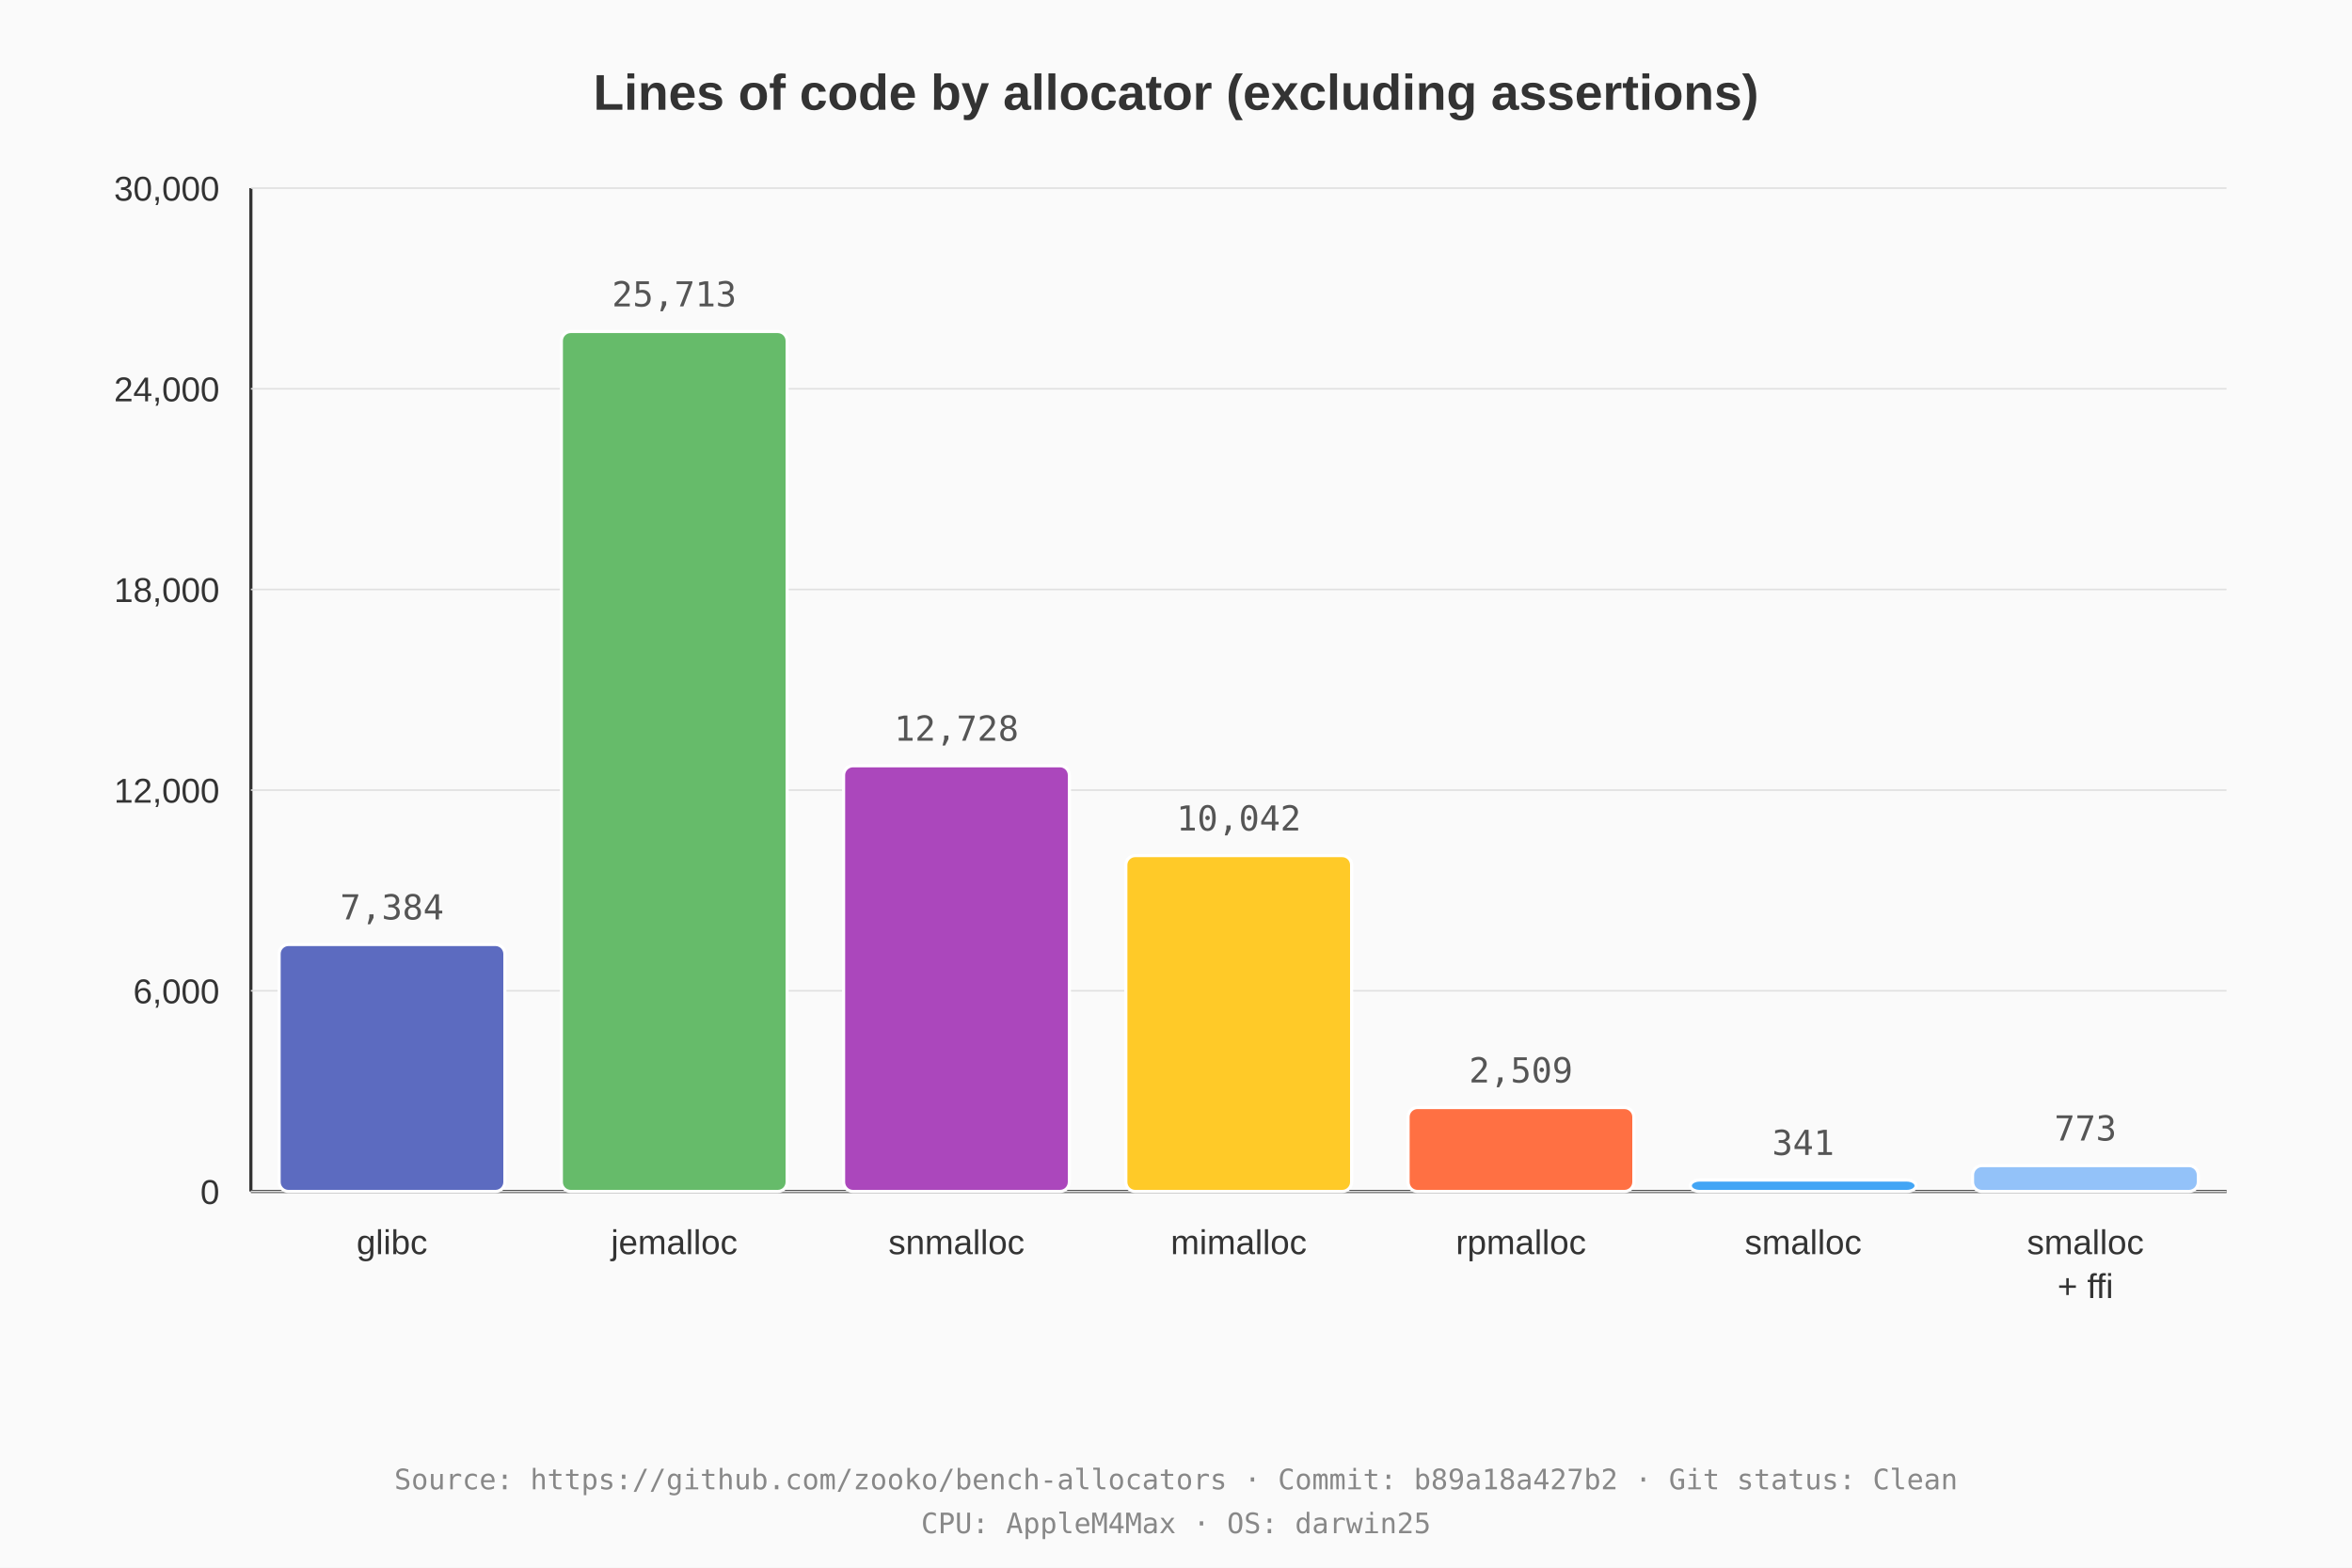
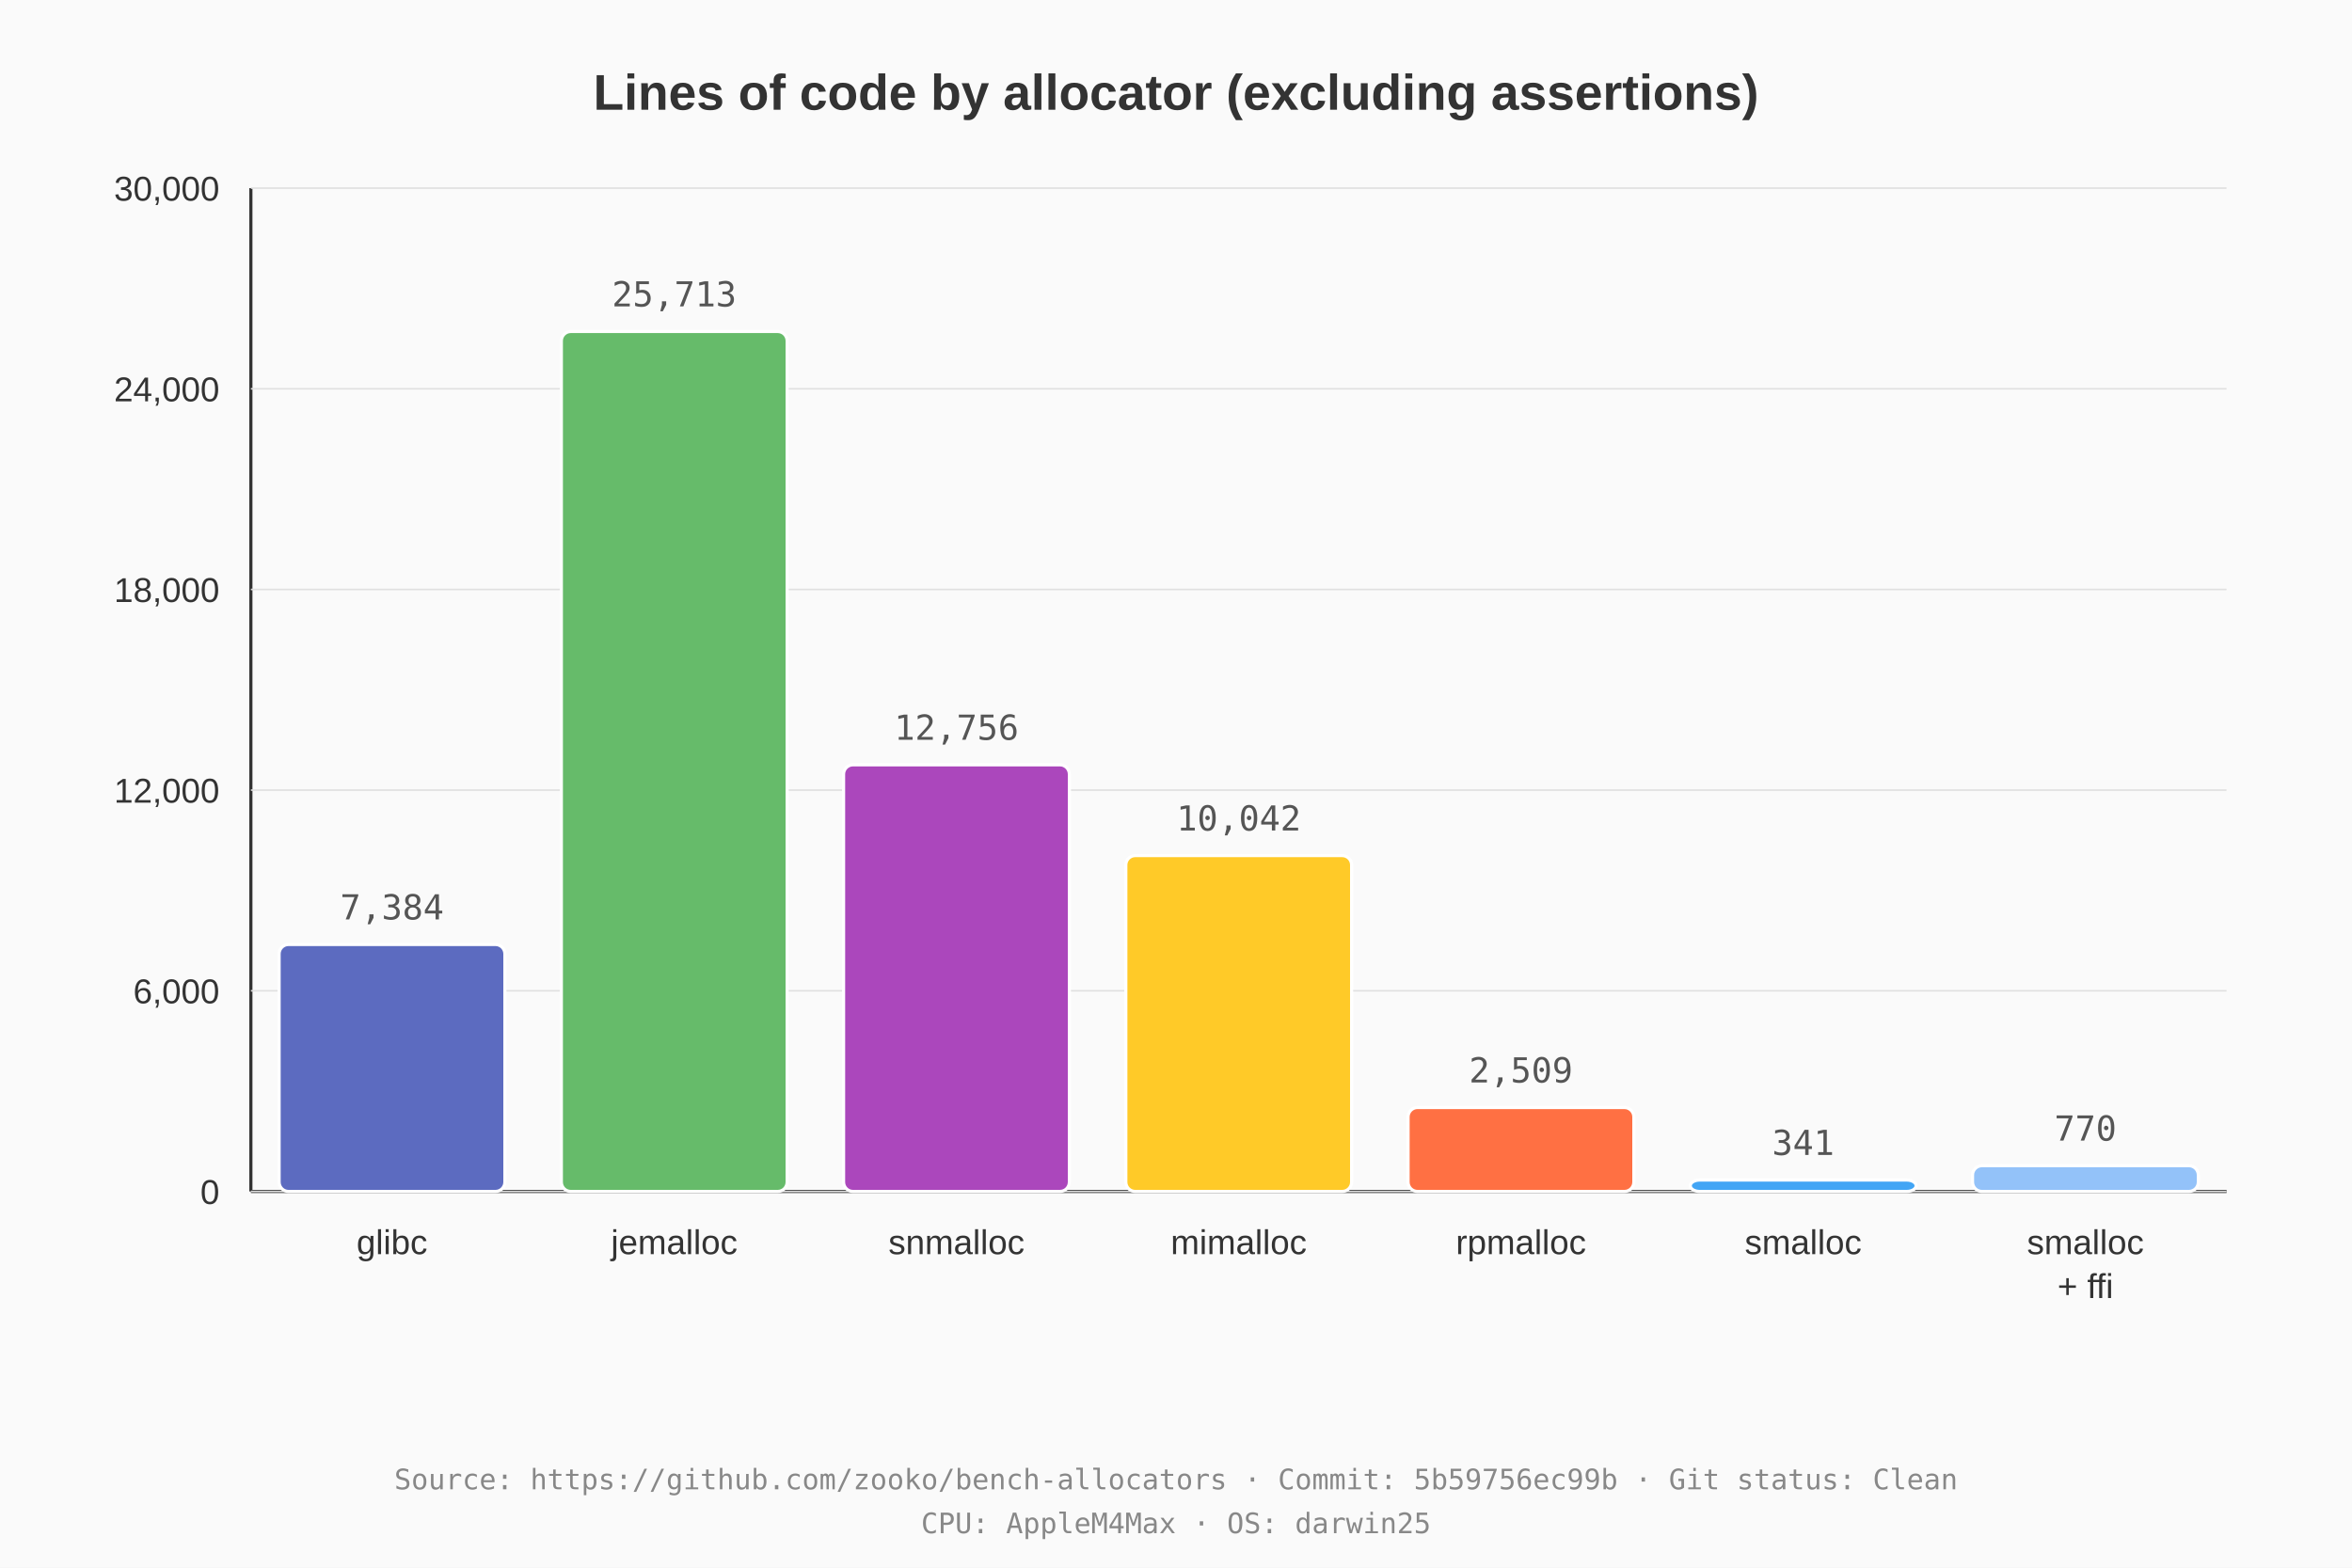
<svg xmlns="http://www.w3.org/2000/svg" viewBox="0 0 750 500">
  <rect width="750" height="500" fill="#fafafa" />
  <style>
    .bar { stroke: #fff; stroke-width: 1; }
    .axis { stroke: #333; stroke-width: 1; }
    .grid { stroke: #e0e0e0; stroke-width: 0.5; }
    .label { font-family: Arial, Helvetica, sans-serif; font-size: 11px; fill: #333; }
    .value { font-family: monospace; font-size: 11px; fill: #555; }
    .title { font-family: Arial, Helvetica, sans-serif; font-size: 16px; font-weight: 600; fill: #333; }
    .metadata { font-family: monospace; font-size: 9px; fill: #888; }
  </style>
  <text x="375.0" y="35" class="title" text-anchor="middle">Lines of code by allocator (excluding assertions)</text>
  <line x1="80" y1="60" x2="80" y2="380" class="axis" />
  <line x1="80" y1="380" x2="710" y2="380" class="axis" />
  <line x1="80" y1="380.0" x2="710" y2="380.0" class="grid" />
  <text x="70" y="384.0" class="label" text-anchor="end">0</text>
  <line x1="80" y1="316.0" x2="710" y2="316.0" class="grid" />
  <text x="70" y="320.0" class="label" text-anchor="end">6,000</text>
  <line x1="80" y1="252.0" x2="710" y2="252.0" class="grid" />
  <text x="70" y="256.0" class="label" text-anchor="end">12,000</text>
  <line x1="80" y1="188.0" x2="710" y2="188.0" class="grid" />
  <text x="70" y="192.0" class="label" text-anchor="end">18,000</text>
  <line x1="80" y1="124.0" x2="710" y2="124.0" class="grid" />
  <text x="70" y="128.0" class="label" text-anchor="end">24,000</text>
  <line x1="80" y1="60.0" x2="710" y2="60.0" class="grid" />
  <text x="70" y="64.0" class="label" text-anchor="end">30,000</text>
  <rect x="89.0" y="301.237" width="72.0" height="78.763" rx="3" ry="3" class="bar" fill="#5c6bc0" />
  <text x="125.0" y="293.237" class="value" text-anchor="middle">7,384</text>
  <text x="125.0" y="400" class="label" text-anchor="middle">glibc</text>
  <rect x="179.0" y="105.728" width="72.0" height="274.272" rx="3" ry="3" class="bar" fill="#66bb6a" />
  <text x="215.0" y="97.728" class="value" text-anchor="middle">25,713</text>
  <text x="215.0" y="400" class="label" text-anchor="middle">jemalloc</text>
-   <rect x="269.0" y="244.235" width="72.0" height="135.765" rx="3" ry="3" class="bar" fill="#ab47bc" />
-   <text x="305.0" y="236.235" class="value" text-anchor="middle">12,728</text>
+   <rect x="269.0" y="243.936" width="72.0" height="136.064" rx="3" ry="3" class="bar" fill="#ab47bc" />
+   <text x="305.0" y="235.936" class="value" text-anchor="middle">12,756</text>
  <text x="305.0" y="400" class="label" text-anchor="middle">snmalloc</text>
  <rect x="359.0" y="272.885" width="72.0" height="107.115" rx="3" ry="3" class="bar" fill="#ffca28" />
  <text x="395.0" y="264.885" class="value" text-anchor="middle">10,042</text>
  <text x="395.0" y="400" class="label" text-anchor="middle">mimalloc</text>
  <rect x="449.0" y="353.237" width="72.0" height="26.763" rx="3" ry="3" class="bar" fill="#ff7043" />
  <text x="485.0" y="345.237" class="value" text-anchor="middle">2,509</text>
  <text x="485.0" y="400" class="label" text-anchor="middle">rpmalloc</text>
  <rect x="539.0" y="376.363" width="72.0" height="3.637" rx="3" ry="3" class="bar" fill="#42a5f5" />
  <text x="575.0" y="368.363" class="value" text-anchor="middle">341</text>
  <text x="575.0" y="400" class="label" text-anchor="middle">smalloc</text>
-   <rect x="629.0" y="371.755" width="72.0" height="8.245" rx="3" ry="3" class="bar" fill="#93c2f9" />
-   <text x="665.0" y="363.755" class="value" text-anchor="middle">773</text>
+   <rect x="629.0" y="371.787" width="72.0" height="8.213" rx="3" ry="3" class="bar" fill="#93c2f9" />
+   <text x="665.0" y="363.787" class="value" text-anchor="middle">770</text>
  <text x="665.0" y="400" class="label" text-anchor="middle">smalloc</text>
  <text x="665.0" y="414" class="label" text-anchor="middle">+ ffi</text>
-   <text x="375.0" y="475" class="metadata" text-anchor="middle">Source: https://github.com/zooko/bench-allocators · Commit: b89a18a427b2 · Git status: Clean</text>
+   <text x="375.0" y="475" class="metadata" text-anchor="middle">Source: https://github.com/zooko/bench-allocators · Commit: 5b59756ec99b · Git status: Clean</text>
  <text x="375.0" y="489" class="metadata" text-anchor="middle">CPU: AppleM4Max · OS: darwin25</text>
</svg>
